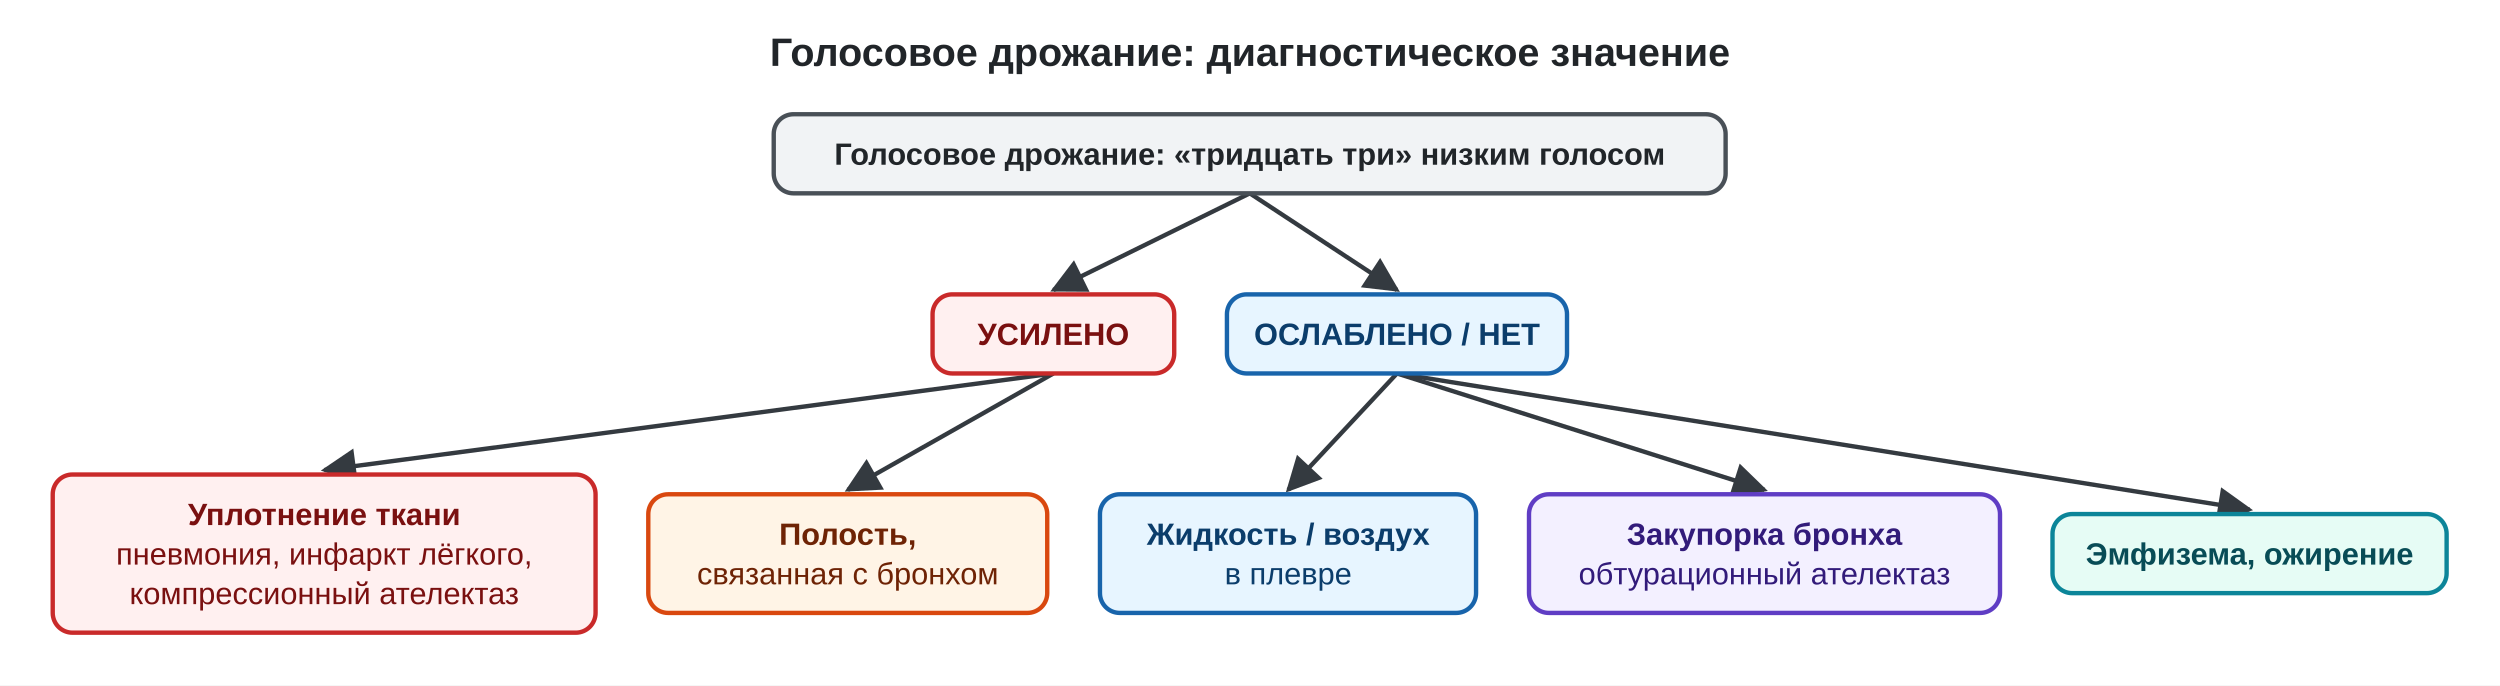
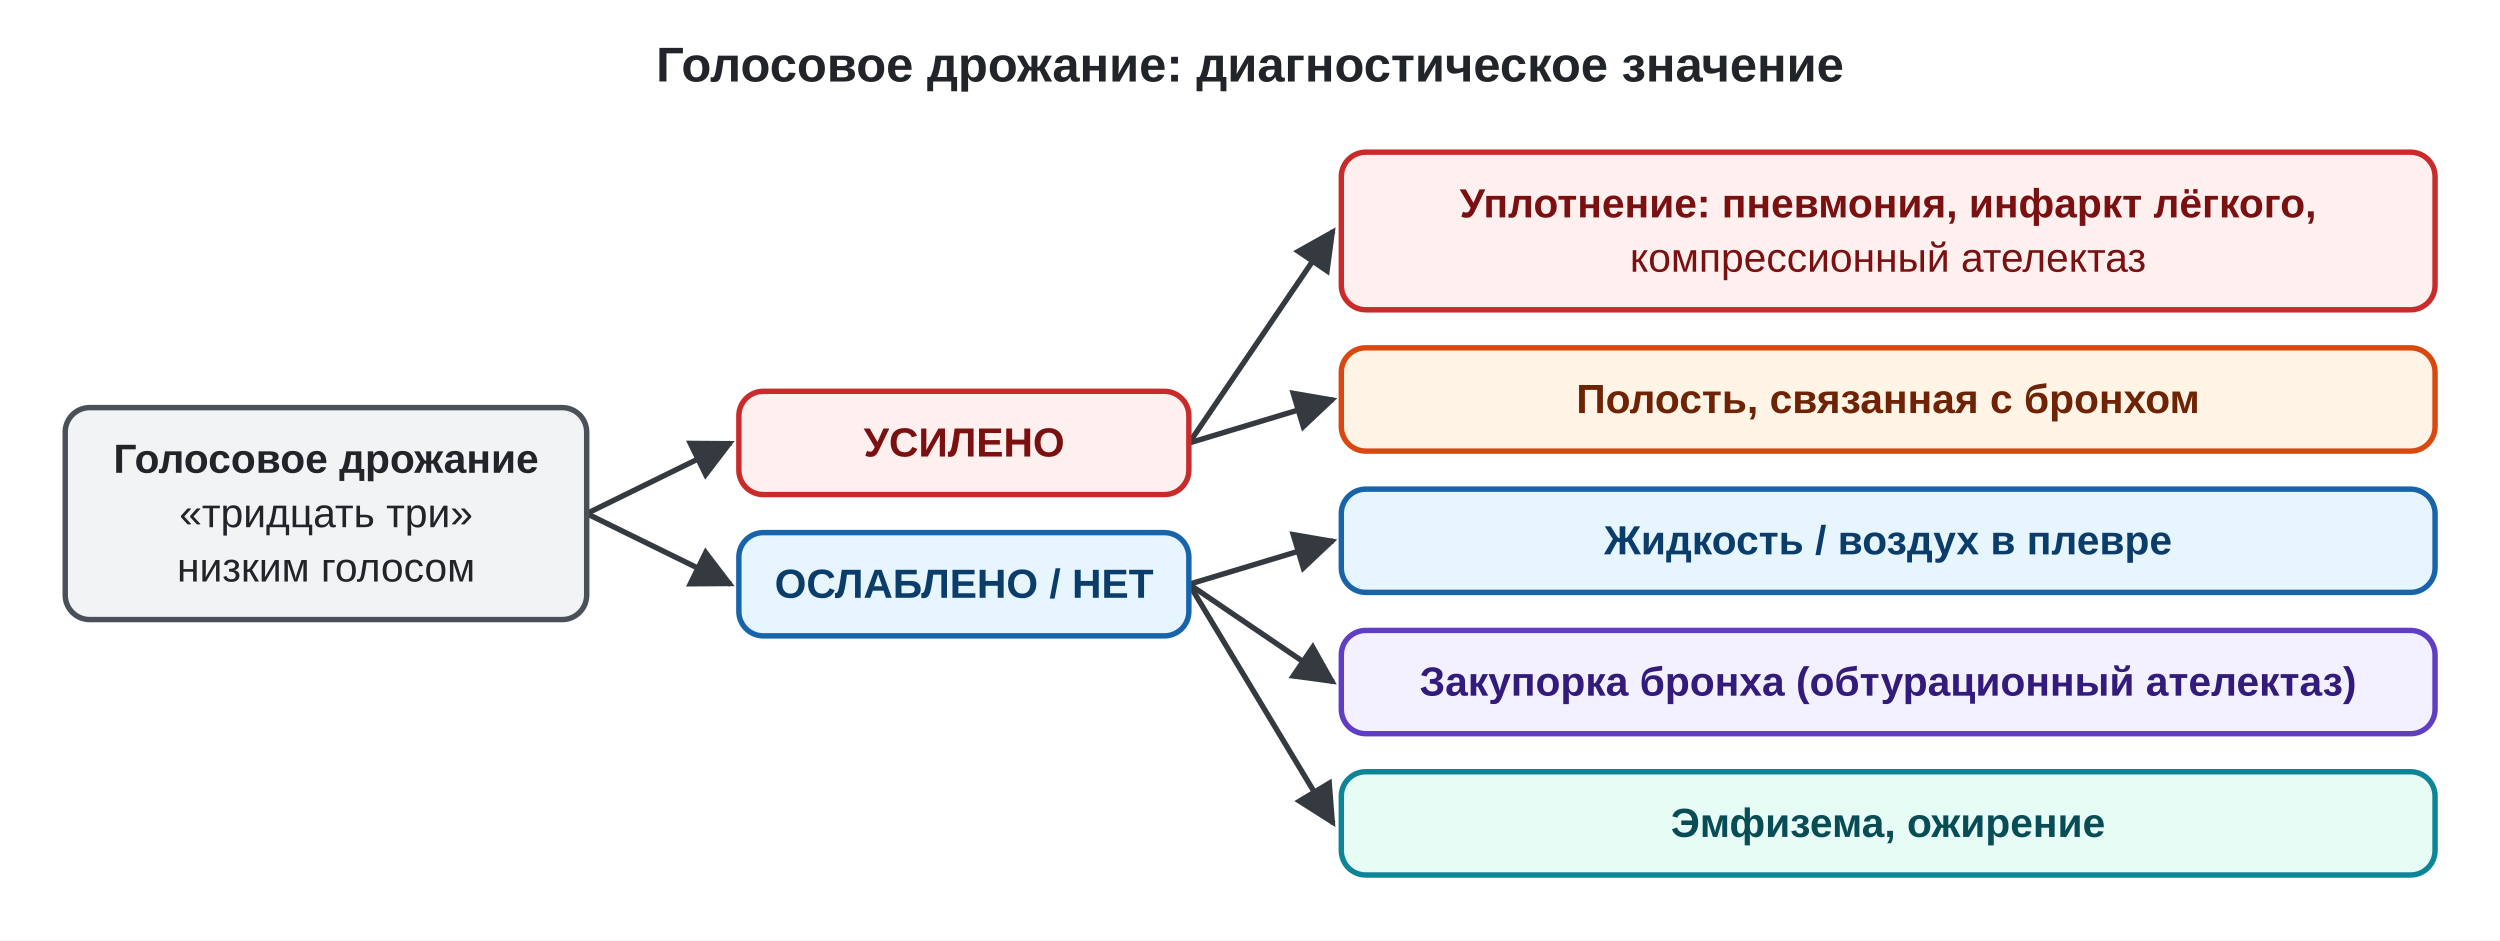
- <svg xmlns="http://www.w3.org/2000/svg" viewBox="0 0 1138 312" font-family="Arial, Helvetica, sans-serif">
-   <rect width="1138" height="312" fill="#ffffff" />
+ <svg xmlns="http://www.w3.org/2000/svg" viewBox="0 0 920 346" font-family="Arial, Helvetica, sans-serif">
+   <rect width="920" height="346" fill="#ffffff" />
  <defs>
    <marker id="ar" viewBox="0 0 10 10" refX="9" refY="5" markerWidth="8" markerHeight="8" orient="auto-start-reverse">
      <path d="M0,0 L10,5 L0,10 z" fill="#343a40" />
    </marker>
  </defs>
-   <text x="569" y="30" text-anchor="middle" font-size="18" font-weight="bold" fill="#212529">Голосовое дрожание: диагностическое значение</text>
-   <line x1="568.9" y1="88.0" x2="479.5" y2="132.0" stroke="#343a40" stroke-width="2" marker-end="url(#ar)" />
-   <line x1="568.9" y1="88.0" x2="635.9" y2="132.0" stroke="#343a40" stroke-width="2" marker-end="url(#ar)" />
-   <line x1="479.5" y1="170.0" x2="147.6" y2="214.0" stroke="#343a40" stroke-width="2" marker-end="url(#ar)" />
-   <line x1="479.5" y1="170.0" x2="385.9" y2="223.0" stroke="#343a40" stroke-width="2" marker-end="url(#ar)" />
-   <line x1="635.9" y1="170.0" x2="586.4" y2="223.0" stroke="#343a40" stroke-width="2" marker-end="url(#ar)" />
-   <line x1="635.9" y1="170.0" x2="803.2" y2="223.0" stroke="#343a40" stroke-width="2" marker-end="url(#ar)" />
-   <line x1="635.9" y1="170.0" x2="1024.0" y2="232.0" stroke="#343a40" stroke-width="2" marker-end="url(#ar)" />
-   <rect x="352.2" y="52.0" width="433.3" height="36.0" rx="9" fill="#f1f3f5" stroke="#495057" stroke-width="2" />
-   <text x="568.9" y="75.0" text-anchor="middle" font-size="14" font-weight="bold" fill="#212529">Голосовое дрожание: «тридцать три» низким голосом</text>
-   <rect x="424.5" y="134.0" width="110.0" height="36.0" rx="9" fill="#fff0f0" stroke="#c92a2a" stroke-width="2" />
-   <text x="479.5" y="157.0" text-anchor="middle" font-size="14" font-weight="bold" fill="#7a1010">УСИЛЕНО</text>
-   <rect x="558.5" y="134.0" width="154.8" height="36.0" rx="9" fill="#e7f5ff" stroke="#1864ab" stroke-width="2" />
-   <text x="635.9" y="157.0" text-anchor="middle" font-size="14" font-weight="bold" fill="#0b3d6b">ОСЛАБЛЕНО / НЕТ</text>
-   <rect x="24.0" y="216.0" width="247.1" height="72.0" rx="9" fill="#fff0f0" stroke="#c92a2a" stroke-width="2" />
-   <text x="147.6" y="239.0" text-anchor="middle" font-size="14" font-weight="bold" fill="#7a1010">Уплотнение ткани</text>
-   <text x="147.6" y="257.0" text-anchor="middle" font-size="14" font-weight="normal" fill="#7a1010">пневмония, инфаркт лёгкого,</text>
-   <text x="147.6" y="275.0" text-anchor="middle" font-size="14" font-weight="normal" fill="#7a1010">компрессионный ателектаз</text>
-   <rect x="295.1" y="225.0" width="181.6" height="54.0" rx="9" fill="#fff4e6" stroke="#d9480f" stroke-width="2" />
-   <text x="385.9" y="248.0" text-anchor="middle" font-size="14" font-weight="bold" fill="#6e2305">Полость,</text>
-   <text x="385.9" y="266.0" text-anchor="middle" font-size="14" font-weight="normal" fill="#6e2305">связанная с бронхом</text>
-   <rect x="500.7" y="225.0" width="171.2" height="54.0" rx="9" fill="#e7f5ff" stroke="#1864ab" stroke-width="2" />
-   <text x="586.4" y="248.0" text-anchor="middle" font-size="14" font-weight="bold" fill="#0b3d6b">Жидкость / воздух</text>
-   <text x="586.4" y="266.0" text-anchor="middle" font-size="14" font-weight="normal" fill="#0b3d6b">в плевре</text>
-   <rect x="696.0" y="225.0" width="214.4" height="54.0" rx="9" fill="#f3f0ff" stroke="#5f3dc4" stroke-width="2" />
-   <text x="803.2" y="248.0" text-anchor="middle" font-size="14" font-weight="bold" fill="#321b7a">Закупорка бронха</text>
-   <text x="803.2" y="266.0" text-anchor="middle" font-size="14" font-weight="normal" fill="#321b7a">обтурационный ателектаз</text>
-   <rect x="934.3" y="234.0" width="179.4" height="36.0" rx="9" fill="#e6fcf5" stroke="#0c8599" stroke-width="2" />
-   <text x="1024.0" y="257.0" text-anchor="middle" font-size="14" font-weight="bold" fill="#084c56">Эмфизема, ожирение</text>
+   <text x="460" y="30" text-anchor="middle" font-size="18" font-weight="bold" fill="#212529">Голосовое дрожание: диагностическое значение</text>
+   <line x1="215.9" y1="189.0" x2="268.9" y2="163.0" stroke="#343a40" stroke-width="2" marker-end="url(#ar)" />
+   <line x1="215.9" y1="189.0" x2="268.9" y2="215.0" stroke="#343a40" stroke-width="2" marker-end="url(#ar)" />
+   <line x1="437.6" y1="163.0" x2="490.6" y2="85.0" stroke="#343a40" stroke-width="2" marker-end="url(#ar)" />
+   <line x1="437.6" y1="163.0" x2="490.6" y2="147.0" stroke="#343a40" stroke-width="2" marker-end="url(#ar)" />
+   <line x1="437.6" y1="215.0" x2="490.6" y2="199.0" stroke="#343a40" stroke-width="2" marker-end="url(#ar)" />
+   <line x1="437.6" y1="215.0" x2="490.6" y2="251.0" stroke="#343a40" stroke-width="2" marker-end="url(#ar)" />
+   <line x1="437.6" y1="215.0" x2="490.6" y2="303.0" stroke="#343a40" stroke-width="2" marker-end="url(#ar)" />
+   <rect x="24.0" y="150.0" width="191.9" height="78.0" rx="9" fill="#f1f3f5" stroke="#495057" stroke-width="2" />
+   <text x="120.0" y="174.0" text-anchor="middle" font-size="15" font-weight="bold" fill="#212529">Голосовое дрожание</text>
+   <text x="120.0" y="194.0" text-anchor="middle" font-size="15" font-weight="normal" fill="#212529">«тридцать три»</text>
+   <text x="120.0" y="214.0" text-anchor="middle" font-size="15" font-weight="normal" fill="#212529">низким голосом</text>
+   <rect x="271.9" y="144.0" width="165.6" height="38.0" rx="9" fill="#fff0f0" stroke="#c92a2a" stroke-width="2" />
+   <text x="354.8" y="168.0" text-anchor="middle" font-size="15" font-weight="bold" fill="#7a1010">УСИЛЕНО</text>
+   <rect x="271.9" y="196.0" width="165.6" height="38.0" rx="9" fill="#e7f5ff" stroke="#1864ab" stroke-width="2" />
+   <text x="354.8" y="220.0" text-anchor="middle" font-size="15" font-weight="bold" fill="#0b3d6b">ОСЛАБЛЕНО / НЕТ</text>
+   <rect x="493.6" y="56.0" width="402.5" height="58.0" rx="9" fill="#fff0f0" stroke="#c92a2a" stroke-width="2" />
+   <text x="694.8" y="80.0" text-anchor="middle" font-size="15" font-weight="bold" fill="#7a1010">Уплотнение: пневмония, инфаркт лёгкого,</text>
+   <text x="694.8" y="100.0" text-anchor="middle" font-size="15" font-weight="normal" fill="#7a1010">компрессионный ателектаз</text>
+   <rect x="493.6" y="128.0" width="402.5" height="38.0" rx="9" fill="#fff4e6" stroke="#d9480f" stroke-width="2" />
+   <text x="694.8" y="152.0" text-anchor="middle" font-size="15" font-weight="bold" fill="#6e2305">Полость, связанная с бронхом</text>
+   <rect x="493.6" y="180.0" width="402.5" height="38.0" rx="9" fill="#e7f5ff" stroke="#1864ab" stroke-width="2" />
+   <text x="694.8" y="204.0" text-anchor="middle" font-size="15" font-weight="bold" fill="#0b3d6b">Жидкость / воздух в плевре</text>
+   <rect x="493.6" y="232.0" width="402.5" height="38.0" rx="9" fill="#f3f0ff" stroke="#5f3dc4" stroke-width="2" />
+   <text x="694.8" y="256.0" text-anchor="middle" font-size="15" font-weight="bold" fill="#321b7a">Закупорка бронха (обтурационный ателектаз)</text>
+   <rect x="493.6" y="284.0" width="402.5" height="38.0" rx="9" fill="#e6fcf5" stroke="#0c8599" stroke-width="2" />
+   <text x="694.8" y="308.0" text-anchor="middle" font-size="15" font-weight="bold" fill="#084c56">Эмфизема, ожирение</text>
</svg>
